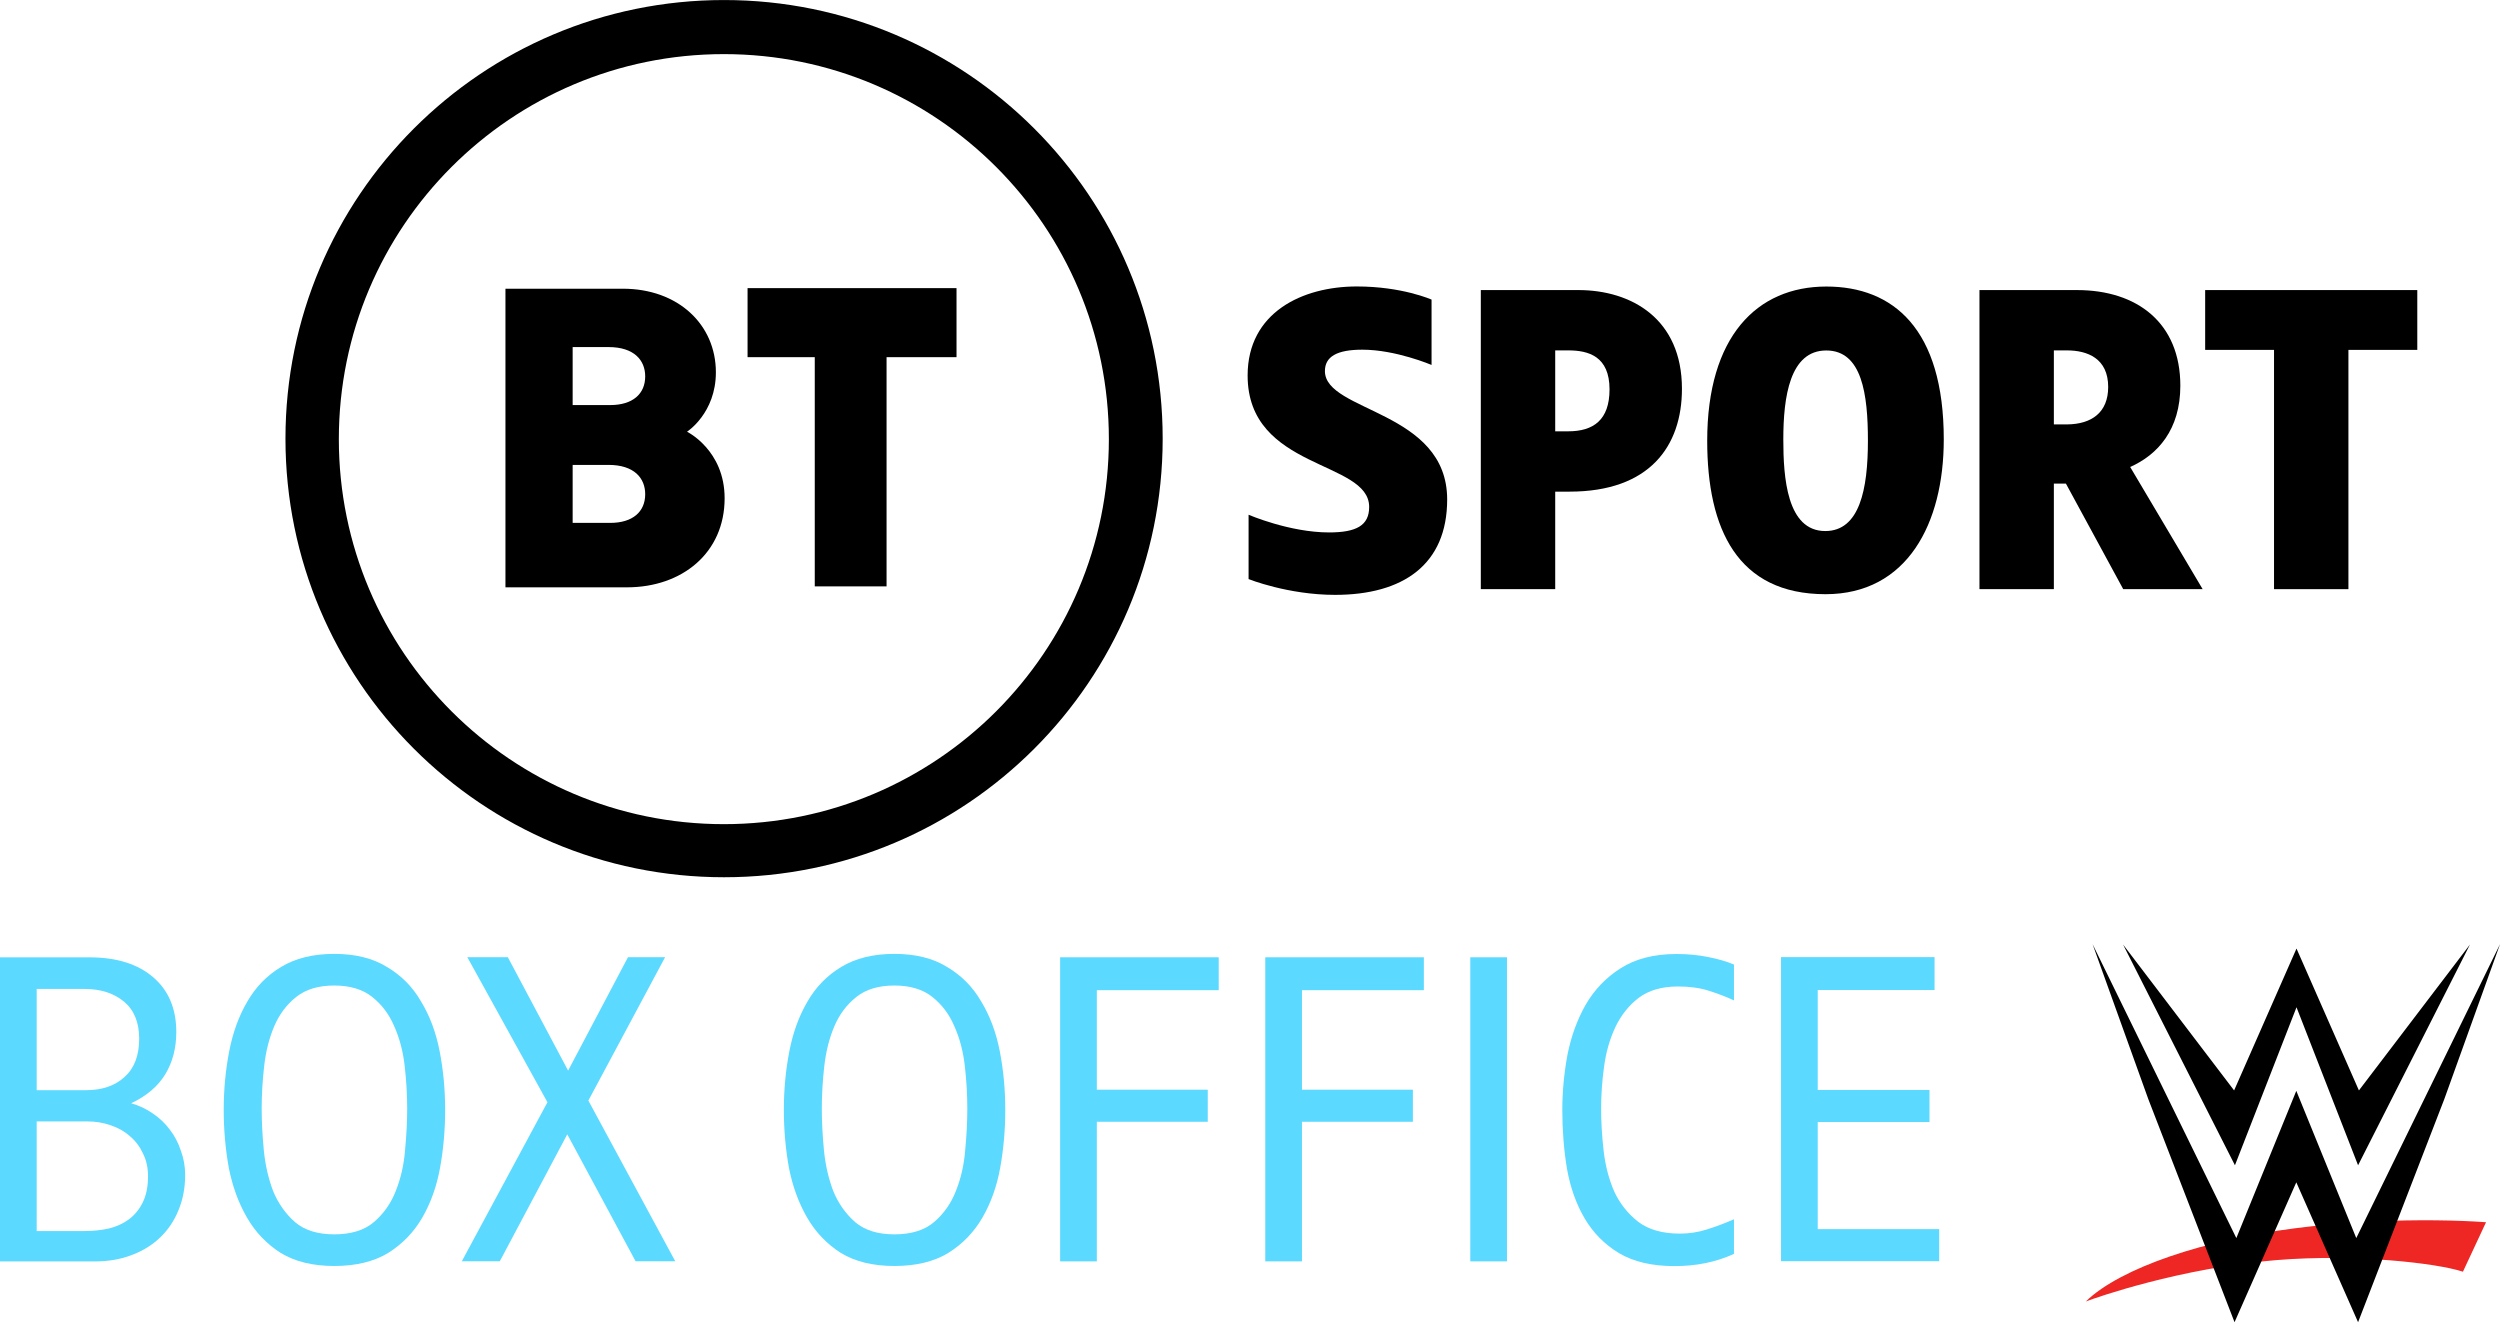
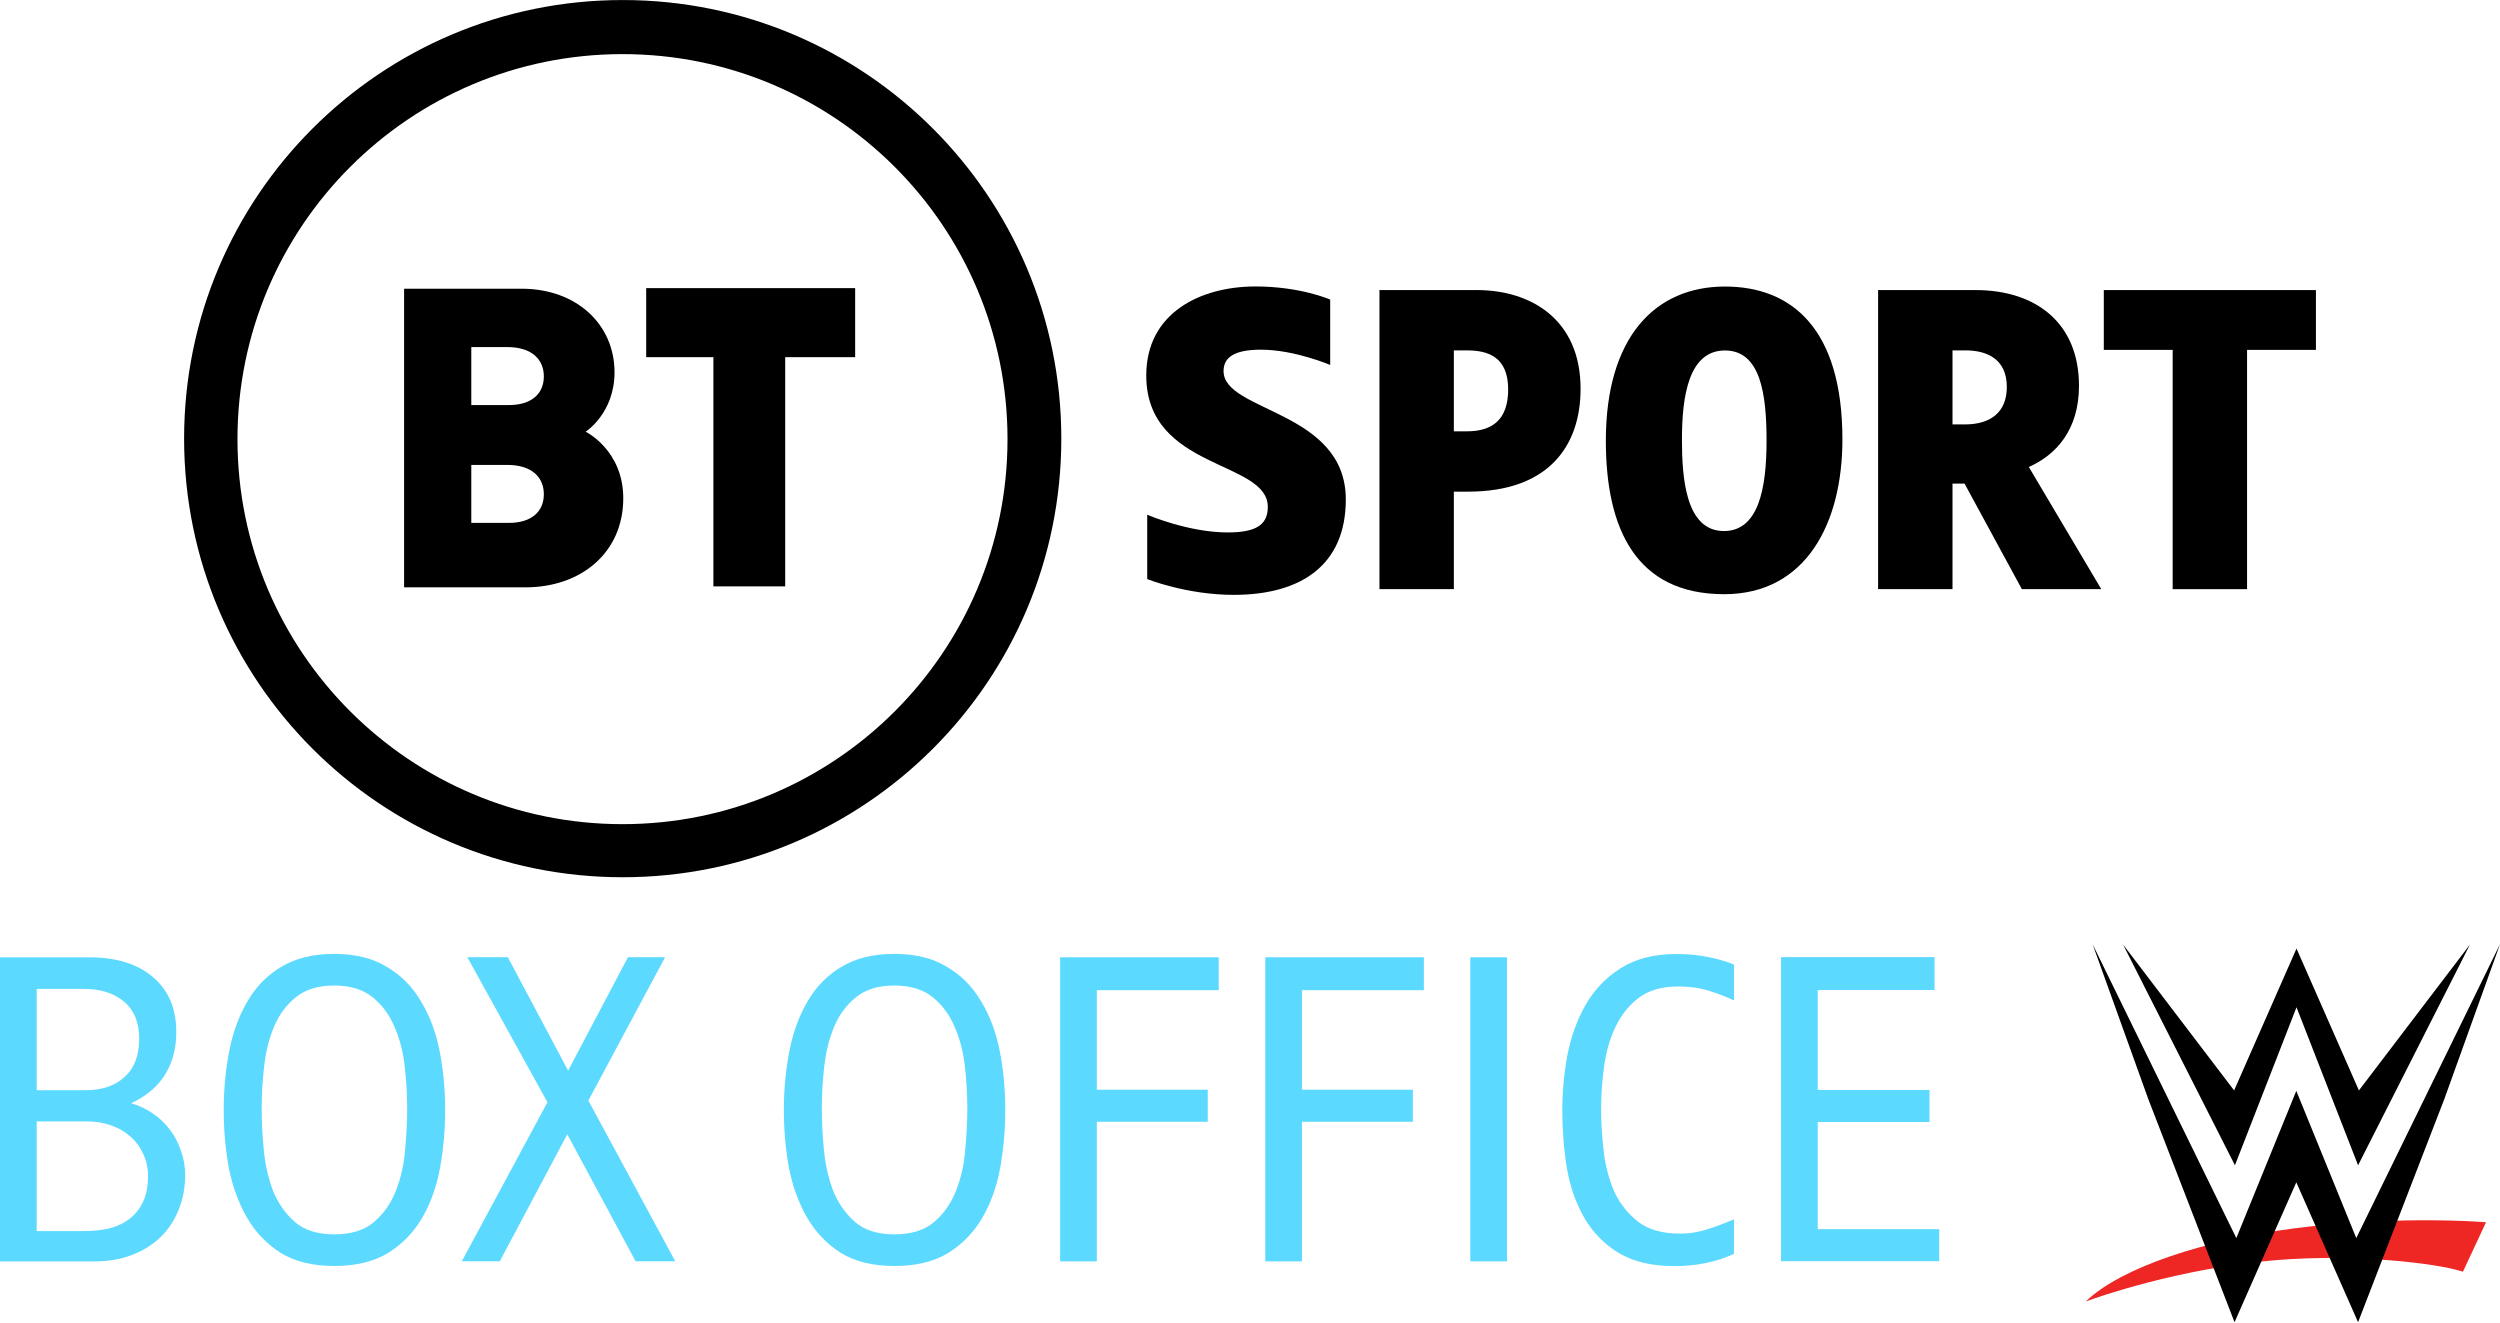
<svg xmlns="http://www.w3.org/2000/svg" width="1024.8" height="542" version="1.1" viewBox="0 0 1024.8 542">
-   <g transform="matrix(.12914 0 0 .12914 760.93 553.06)" stroke-width=".125">
-     <path d="m728.44-151.45c112.03-108.55 380-195.62 661.94-232.07 52.342-6.766 104.5-11.972 155.49-15.875 1.896-0.146 17.322-0.816 17.322-0.816l23.392 53.961 28.441-57.415s21.83-1.434 22.589-1.47c143.86-7.027 272.55-4.213 361.36 2.119-22.925 49.512-73.35 157.03-73.35 157.03-83.4-27.338-342.4-57.313-593.4-36.713-305.6 25.075-572.5 119.38-603.75 131.25" fill="#ee2624" />
-     <g transform="translate(728.44 -1285.9)">
-       <path d="M 858.62,933.22 668.26,465.88 477.91,933.22 21.53,0.04 198.41,491.9 472.2,1200.24 668.26,756.23 864.34,1200.24 1138.13,491.9 1315.01,0.02 858.63,933.21" />
-       <path d="m1219.5 1.425-352.49 463.11-198.09-450.36-198.08 450.36-352.49-463.11 355.12 700.69 195.44-501.6 195.45 501.6 355.12-700.69" />
-     </g>
-   </g>
-   <g transform="matrix(1.1864 0 0 1.1864 550.73 385.5)">
+   <g transform="matrix(1.1864 0 0 1.1864 509.18 385.5)">
    <path d="m-214.03-324.92c-83.697 0-151.54 67.845-151.54 151.54s67.845 151.55 151.54 151.55c83.697 0 151.55-67.855 151.55-151.55-8e-6 -83.697-67.855-151.54-151.55-151.54zm-0.07 18.686c73.468 0 133.03 59.558 133.03 133.03 0 73.468-59.558 133.03-133.03 133.03-73.468 0-133.03-59.558-133.03-133.03 0-73.468 59.558-133.03 133.03-133.03z" />
    <path d="m-289.56-225.18v103.18h41.983c19.081 0 33.744-11.913 33.744-30.782 0-16.641-12.991-22.989-12.991-22.989s9.969-6.366 9.969-20.524c0-16.445-12.984-28.883-32.133-28.883zm23.218 20.167h12.404c8.816 0 12.663 4.532 12.663 10.128 0 6.076-4.355 9.909-12.076 9.909h-12.991zm0 40.711h12.404c8.816 0 12.663 4.532 12.663 10.128 0 6.076-4.355 9.909-12.076 9.909h-12.991z" />
    <path d="m-182.69-122.33v-79.195h-23.218v-23.854h72.198v23.854h-24.172v79.195z" />
    <path d="m-32.798-147.08v22.231s13.604 5.452 29.879 5.452c23.526 0 38.737-10.484 38.737-32.953 0-30.842-42.241-30.175-42.241-44.366 0-4.994 4.13-7.397 12.933-7.397 11.548 0 23.912 5.276 23.912 5.276v-22.578s-10.142-4.542-25.821-4.542c-18.842 0-37.731 8.996-37.731 30.757 0 32.753 41.997 29.212 41.997 45.425 0 6.408-4.418 8.808-13.863 8.808-13.641 0-27.801-6.113-27.801-6.113z" />
    <path d="m47.442-224.71v103.34h25.705v-33.694h4.975c27.685 0 38.814-15.741 38.814-35.536 0-24.194-17.467-34.11-35.8-34.11zm25.705 20.841h4.516c7.042 0 14.254 2.08 14.254 13.476 0 10.616-5.628 14.486-14.254 14.486h-4.516z" />
    <path d="m166.82-225.93c-24.031 0-41.155 17.333-41.155 53.297 0 30.497 10.469 53.004 40.876 53.004 28.23 0 40.861-24.431 40.861-53.484 0-38.243-17.502-52.817-40.583-52.817zm-0.013 22.091c12.374 0 14.386 15.196 14.386 31.185 0 16.8-2.87 31.207-14.737 31.207-13.29 0-14.496-18.589-14.496-31.624 0-14.759 2.243-30.768 14.847-30.768z" />
    <path d="m289.14-191.65c0-21.702-14.898-33.057-35.712-33.057h-33.694v103.34h25.705v-36.473h4.164l19.804 36.473h27.441l-25.041-42.216c9.551-4.237 17.333-12.931 17.333-28.066zm-43.701-12.216h4.516c7.042 0 14.254 2.734 14.254 12.639 0 8.73-5.629 12.876-14.254 12.935h-4.516z" />
    <path d="m321.51-121.37v-82.671h-23.794v-20.668h73.293v20.668h-23.794v82.671z" />
+   </g>
+   <g transform="matrix(.12914 0 0 .12914 760.93 553.06)" stroke-width=".125">
+     <path d="m728.44-151.45c112.03-108.55 380-195.62 661.94-232.07 52.342-6.766 104.5-11.972 155.49-15.875 1.896-0.146 17.322-0.816 17.322-0.816l23.392 53.961 28.441-57.415s21.83-1.434 22.589-1.47c143.86-7.027 272.55-4.213 361.36 2.119-22.925 49.512-73.35 157.03-73.35 157.03-83.4-27.338-342.4-57.313-593.4-36.713-305.6 25.075-572.5 119.38-603.75 131.25" fill="#ee2624" />
+     <g transform="translate(728.44,-1285.9)">
+       <path d="M 858.62,933.22 668.26,465.88 477.91,933.22 21.53,0.04 198.41,491.9 472.2,1200.24 668.26,756.23 864.34,1200.24 1138.13,491.9 1315.01,0.02 858.63,933.21" />
+       <path d="m1219.5 1.425-352.49 463.11-198.09-450.36-198.08 450.36-352.49-463.11 355.12 700.69 195.44-501.6 195.45 501.6 355.12-700.69" />
+     </g>
  </g>
  <g transform="matrix(.90093 0 0 .90093 -39.533 -.0025498)" fill="#5bd9ff">
    <g transform="matrix(1.3326,0,0,1.3326,-758.03,-1215.5)">
      <path d="m664.98 1313.3q0 6.624-2.304 12.096-2.16 5.328-6.192 9.216t-9.792 6.048q-5.616 2.16-12.528 2.16h-32.4v-103.82h30.528q13.824 0 21.744 6.768t7.92 18.72q0 8.208-3.744 14.4t-11.664 9.936q4.032 1.152 7.344 3.456 3.456 2.304 5.904 5.616 2.448 3.168 3.744 7.2 1.44 3.888 1.44 8.208zm-15.696-46.512q0-8.352-5.184-12.672t-13.392-4.32h-16.416v34.56h16.848q8.208 0 13.104-4.464 5.04-4.464 5.04-13.104zm3.024 46.944q0-4.32-1.728-7.776-1.584-3.456-4.464-5.904-2.736-2.448-6.624-3.744-3.744-1.296-8.064-1.296h-17.136v37.44h16.272q4.464 0 8.352-0.864 4.032-1.008 6.912-3.168 3.024-2.304 4.752-5.904t1.728-8.784z" />
      <path d="m753.75 1291.1q0 10.08-1.728 19.728-1.728 9.504-6.048 16.992t-11.664 12.096q-7.344 4.464-18.432 4.464-10.944 0-18.288-4.464-7.2-4.608-11.52-12.096t-6.192-16.992q-1.728-9.648-1.728-19.728 0-10.368 1.872-20.016t6.192-16.992q4.32-7.488 11.52-11.808 7.344-4.464 18.144-4.464t18 4.464q7.344 4.32 11.664 11.808 4.464 7.344 6.336 16.992t1.872 20.016zm-12.96-0.432q0-7.2-0.864-14.688t-3.6-13.536q-2.592-6.048-7.488-9.936t-12.96-3.888-12.96 3.888-7.488 9.936-3.456 13.536-0.864 14.688q0 6.624 0.72 14.112t3.168 13.968q2.592 6.336 7.488 10.656 4.896 4.176 13.392 4.176 8.64 0 13.536-4.176 5.04-4.32 7.488-10.656 2.592-6.48 3.168-13.968 0.72-7.488 0.72-14.112z" />
      <path d="m802.65 1287.9 29.664 54.864h-13.536l-23.328-43.344-23.04 43.344h-12.96l29.232-54.288-27.36-49.536h13.824l20.592 38.736 20.448-38.736h12.672z" />
      <path d="m945 1291.1q0 10.08-1.728 19.728-1.728 9.504-6.048 16.992t-11.664 12.096q-7.344 4.464-18.432 4.464-10.944 0-18.288-4.464-7.2-4.608-11.52-12.096t-6.192-16.992q-1.728-9.648-1.728-19.728 0-10.368 1.872-20.016t6.192-16.992q4.32-7.488 11.52-11.808 7.344-4.464 18.144-4.464t18 4.464q7.344 4.32 11.664 11.808 4.464 7.344 6.336 16.992t1.872 20.016zm-12.96-0.432q0-7.2-0.864-14.688t-3.6-13.536q-2.592-6.048-7.488-9.936t-12.96-3.888-12.96 3.888-7.488 9.936-3.456 13.536-0.864 14.688q0 6.624 0.72 14.112t3.168 13.968q2.592 6.336 7.488 10.656 4.896 4.176 13.392 4.176 8.64 0 13.536-4.176 5.04-4.32 7.488-10.656 2.592-6.48 3.168-13.968 0.72-7.488 0.72-14.112z" />
      <path d="m976.26 1342.8h-12.528v-103.82h54.144v11.232h-41.616v33.984h37.872v10.944h-37.872z" />
      <path d="m1046.3 1342.8h-12.528v-103.82h54.144v11.232h-41.616v33.984h37.872v10.944h-37.872z" />
      <path d="m1116.3 1342.8h-12.528v-103.82h12.528z" />
      <path d="m1193.8 1253.7q-4.032-1.872-8.64-3.312-4.464-1.44-10.512-1.44-8.208 0-13.392 3.888-5.04 3.888-7.92 9.936t-3.888 13.536q-1.008 7.344-1.008 14.4 0 6.768 0.864 14.4 0.864 7.488 3.6 13.824 2.88 6.192 8.208 10.368 5.328 4.032 14.256 4.032 4.752 0 9.216-1.44 4.608-1.44 9.216-3.456v11.808q-9.072 4.176-20.304 4.176-11.52 0-19.008-4.464-7.344-4.464-11.664-11.808t-6.048-16.992q-1.584-9.648-1.584-20.016 0-9.216 1.728-18.72 1.872-9.504 6.192-17.136 4.464-7.776 11.952-12.528 7.632-4.896 19.152-4.896 5.616 0 10.656 1.008 5.184 1.008 8.928 2.592z" />
      <path d="m1222.4 1331.8h41.472v10.944h-54v-103.82h52.416v11.232h-39.888v34.128h38.16v10.944h-38.16z" />
    </g>
  </g>
</svg>
